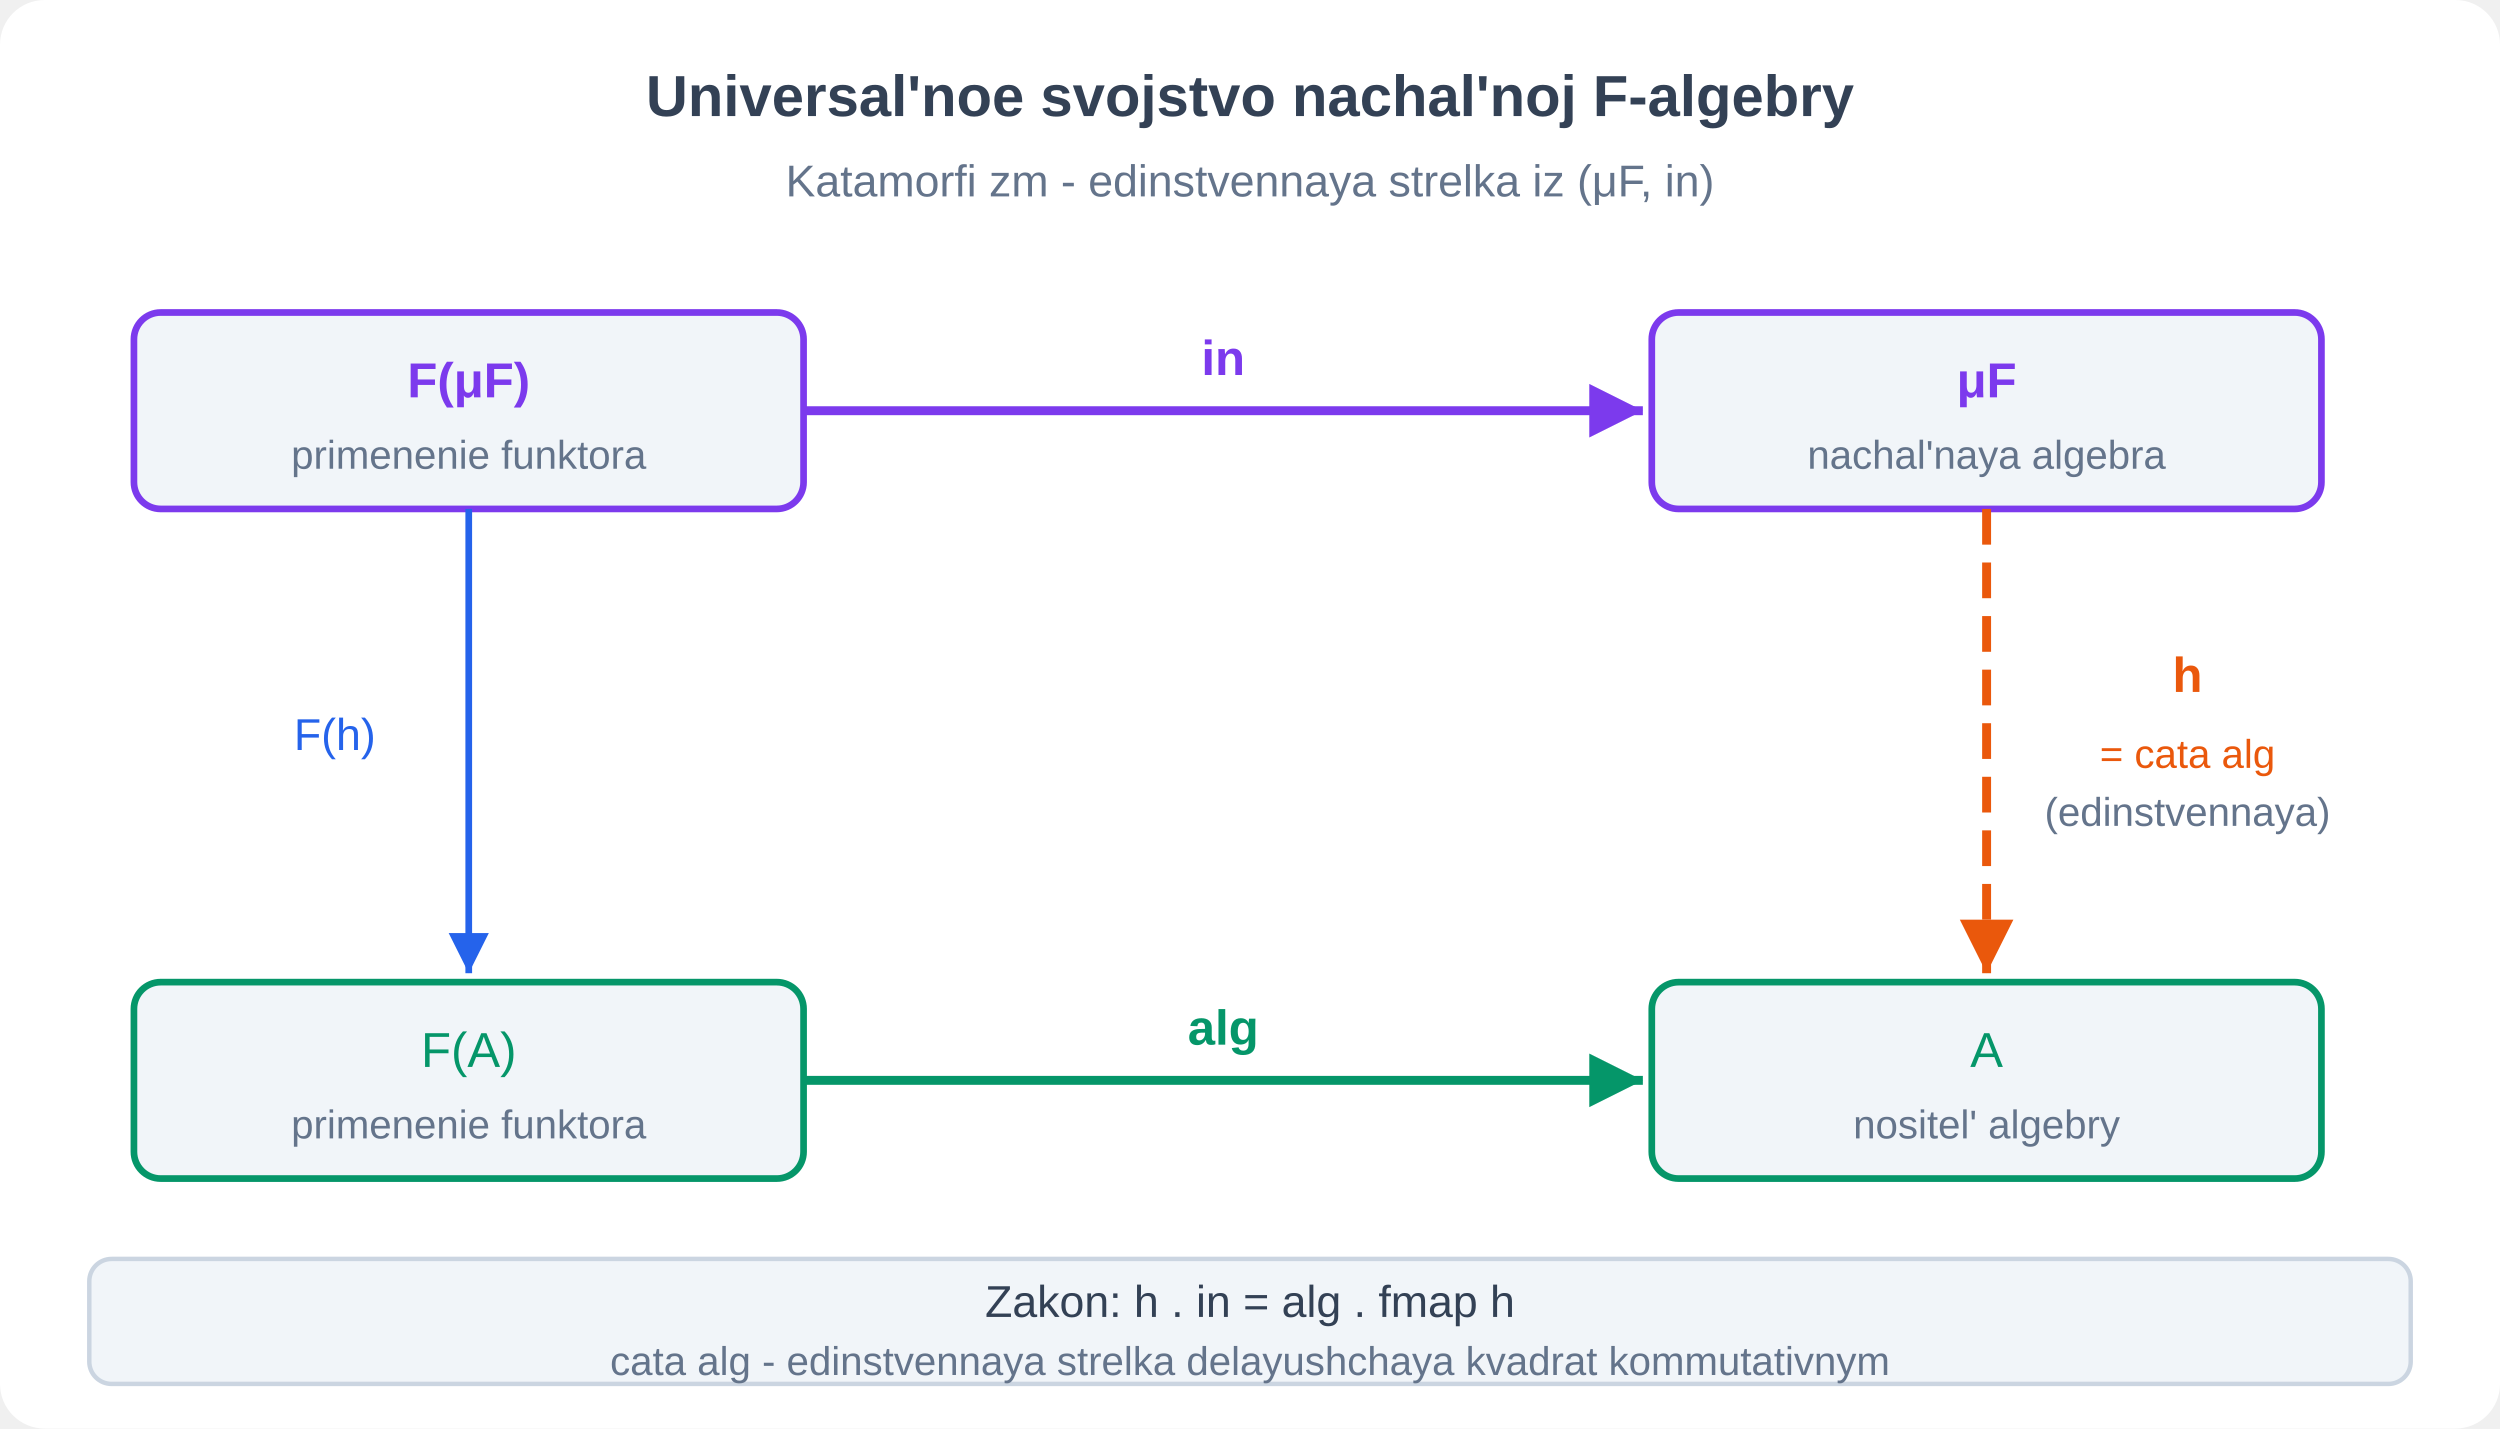
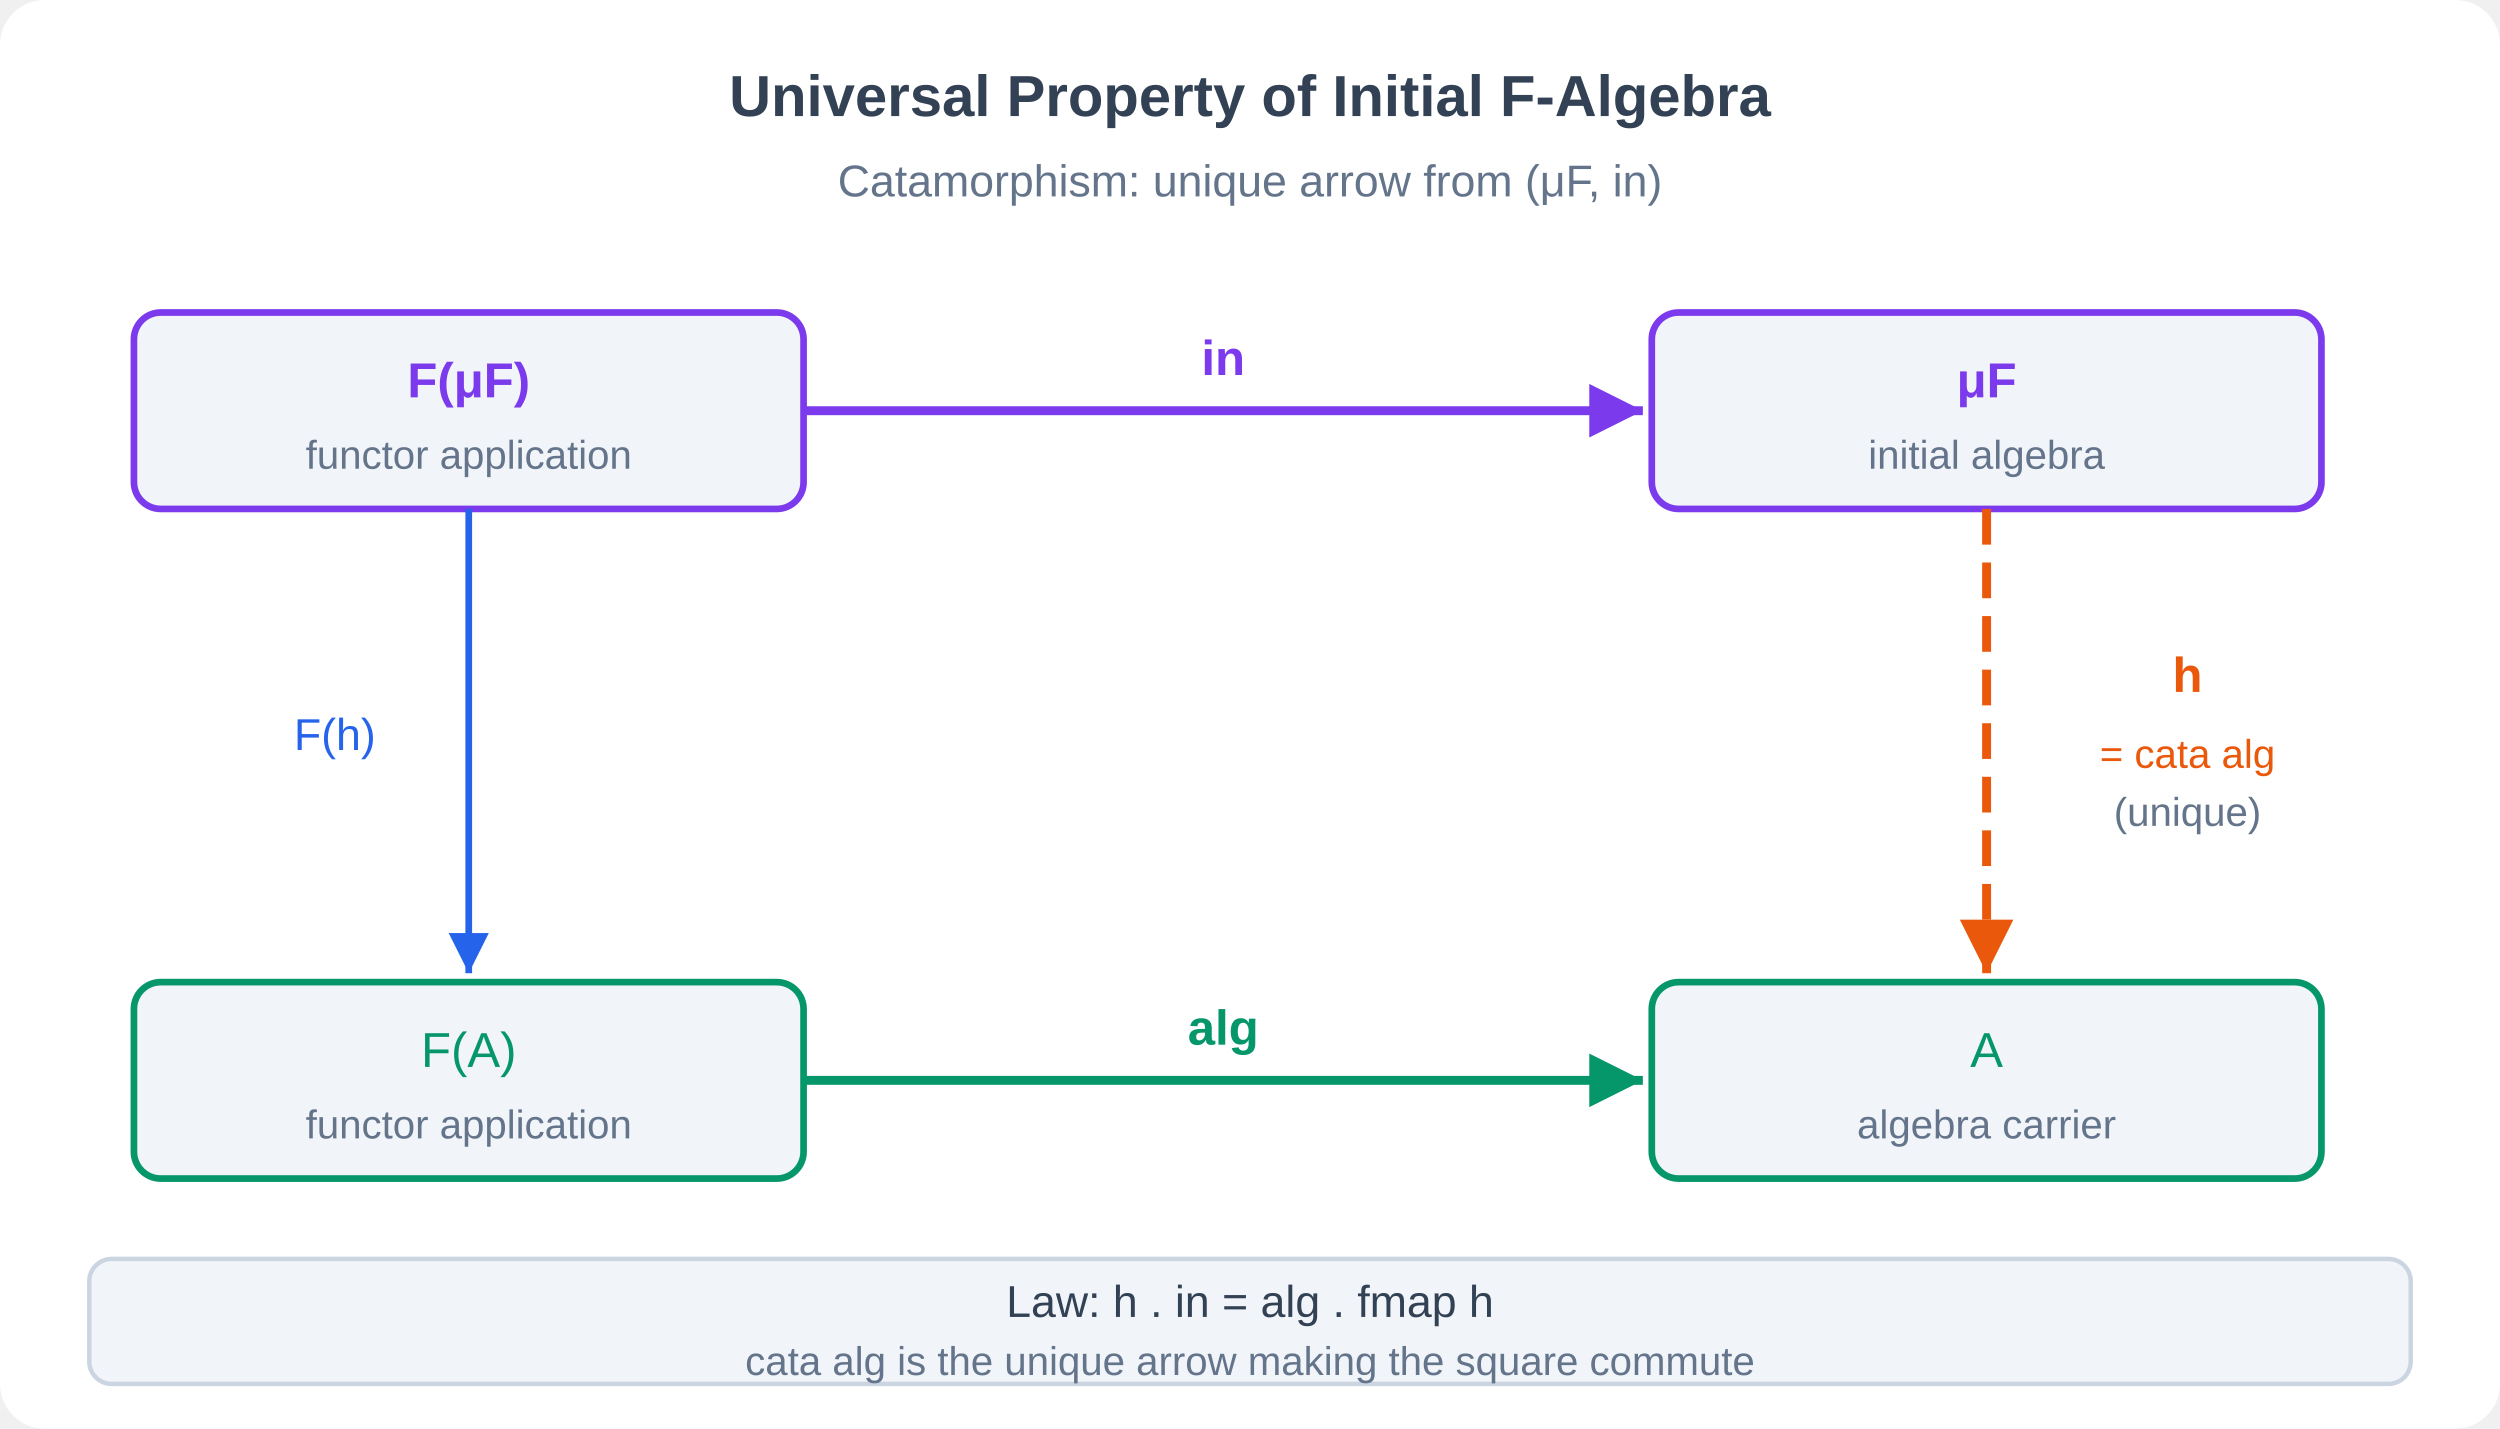
- <svg xmlns="http://www.w3.org/2000/svg" width="560" height="320" font-family="monospace,'JetBrains Mono',Arial,sans-serif">
-   <rect width="560" height="320" fill="#ffffff" rx="10" />
-   <text x="280" y="26" text-anchor="middle" font-size="13" font-weight="bold" fill="#334155">Universal'noe svojstvo nachal'noj F-algebry</text>
-   <text x="280" y="44" text-anchor="middle" font-size="10" fill="#64748b">Katamorfi zm - edinstvennaya strelka iz (μF, in)</text>
-   <rect x="30" y="70" width="150" height="44" rx="6" fill="#f1f5f9" stroke="#7c3aed" stroke-width="1.5" />
-   <text x="105" y="89" text-anchor="middle" font-size="11" font-weight="bold" fill="#7c3aed">F(μF)</text>
-   <text x="105" y="105" text-anchor="middle" font-size="9" fill="#64748b">primenenie funktora</text>
-   <rect x="370" y="70" width="150" height="44" rx="6" fill="#f1f5f9" stroke="#7c3aed" stroke-width="1.5" />
-   <text x="445" y="89" text-anchor="middle" font-size="11" font-weight="bold" fill="#7c3aed">μF</text>
-   <text x="445" y="105" text-anchor="middle" font-size="9" fill="#64748b">nachal'naya algebra</text>
-   <rect x="30" y="220" width="150" height="44" rx="6" fill="#f1f5f9" stroke="#059669" stroke-width="1.5" />
-   <text x="105" y="239" text-anchor="middle" font-size="11" fill="#059669">F(A)</text>
-   <text x="105" y="255" text-anchor="middle" font-size="9" fill="#64748b">primenenie funktora</text>
-   <rect x="370" y="220" width="150" height="44" rx="6" fill="#f1f5f9" stroke="#059669" stroke-width="1.5" />
-   <text x="445" y="239" text-anchor="middle" font-size="11" fill="#059669">A</text>
-   <text x="445" y="255" text-anchor="middle" font-size="9" fill="#64748b">nositel' algebry</text>
-   <line x1="180" y1="92" x2="368" y2="92" stroke="#7c3aed" stroke-width="2" marker-end="url(#arr1)" />
-   <text x="274" y="84" text-anchor="middle" font-size="11" font-weight="bold" fill="#7c3aed">in</text>
-   <line x1="180" y1="242" x2="368" y2="242" stroke="#059669" stroke-width="2" marker-end="url(#arr2)" />
-   <text x="274" y="234" text-anchor="middle" font-size="11" font-weight="bold" fill="#059669">alg</text>
-   <line x1="105" y1="114" x2="105" y2="218" stroke="#2563eb" stroke-width="1.5" marker-end="url(#arr3)" />
-   <text x="75" y="168" text-anchor="middle" font-size="10" fill="#2563eb">F(h)</text>
-   <line x1="445" y1="114" x2="445" y2="218" stroke="#ea580c" stroke-width="2" stroke-dasharray="8,4" marker-end="url(#arr4)" />
-   <text x="490" y="155" text-anchor="middle" font-size="11" font-weight="bold" fill="#ea580c">h</text>
-   <text x="490" y="172" text-anchor="middle" font-size="9" fill="#ea580c">= cata alg</text>
-   <text x="490" y="185" text-anchor="middle" font-size="9" fill="#64748b">(edinstvennaya)</text>
-   <rect x="20" y="282" width="520" height="28" rx="5" fill="#f1f5f9" stroke="#cbd5e1" />
-   <text x="280" y="295" text-anchor="middle" font-size="10" fill="#334155">Zakon: h . in = alg . fmap h</text>
-   <text x="280" y="308" text-anchor="middle" font-size="9" fill="#64748b">cata alg - edinstvennaya strelka delayushchaya kvadrat kommutativnym</text>
+ <svg xmlns="http://www.w3.org/2000/svg" width="560" height="320" font-family="monospace,Arial,sans-serif">
  <defs>
    <marker id="arr1" markerWidth="8" markerHeight="8" refX="6" refY="3" orient="auto">
      <path d="M0,0 L6,3 L0,6 Z" fill="#7c3aed" />
    </marker>
    <marker id="arr2" markerWidth="8" markerHeight="8" refX="6" refY="3" orient="auto">
      <path d="M0,0 L6,3 L0,6 Z" fill="#059669" />
    </marker>
    <marker id="arr3" markerWidth="8" markerHeight="8" refX="6" refY="3" orient="auto">
      <path d="M0,0 L6,3 L0,6 Z" fill="#2563eb" />
    </marker>
    <marker id="arr4" markerWidth="8" markerHeight="8" refX="6" refY="3" orient="auto">
      <path d="M0,0 L6,3 L0,6 Z" fill="#ea580c" />
    </marker>
  </defs>
+   <rect width="560" height="320" fill="#ffffff" rx="10" />
+   <text x="280" y="26" text-anchor="middle" font-size="13" font-weight="bold" fill="#334155">Universal Property of Initial F-Algebra</text>
+   <text x="280" y="44" text-anchor="middle" font-size="10" fill="#64748b">Catamorphism: unique arrow from (μF, in)</text>
+   <rect x="30" y="70" width="150" height="44" rx="6" fill="#f1f5f9" stroke="#7c3aed" stroke-width="1.5" />
+   <text x="105" y="89" text-anchor="middle" font-size="11" font-weight="bold" fill="#7c3aed">F(μF)</text>
+   <text x="105" y="105" text-anchor="middle" font-size="9" fill="#64748b">functor application</text>
+   <rect x="370" y="70" width="150" height="44" rx="6" fill="#f1f5f9" stroke="#7c3aed" stroke-width="1.5" />
+   <text x="445" y="89" text-anchor="middle" font-size="11" font-weight="bold" fill="#7c3aed">μF</text>
+   <text x="445" y="105" text-anchor="middle" font-size="9" fill="#64748b">initial algebra</text>
+   <rect x="30" y="220" width="150" height="44" rx="6" fill="#f1f5f9" stroke="#059669" stroke-width="1.5" />
+   <text x="105" y="239" text-anchor="middle" font-size="11" fill="#059669">F(A)</text>
+   <text x="105" y="255" text-anchor="middle" font-size="9" fill="#64748b">functor application</text>
+   <rect x="370" y="220" width="150" height="44" rx="6" fill="#f1f5f9" stroke="#059669" stroke-width="1.5" />
+   <text x="445" y="239" text-anchor="middle" font-size="11" fill="#059669">A</text>
+   <text x="445" y="255" text-anchor="middle" font-size="9" fill="#64748b">algebra carrier</text>
+   <line x1="180" y1="92" x2="368" y2="92" stroke="#7c3aed" stroke-width="2" marker-end="url(#arr1)" />
+   <text x="274" y="84" text-anchor="middle" font-size="11" font-weight="bold" fill="#7c3aed">in</text>
+   <line x1="180" y1="242" x2="368" y2="242" stroke="#059669" stroke-width="2" marker-end="url(#arr2)" />
+   <text x="274" y="234" text-anchor="middle" font-size="11" font-weight="bold" fill="#059669">alg</text>
+   <line x1="105" y1="114" x2="105" y2="218" stroke="#2563eb" stroke-width="1.5" marker-end="url(#arr3)" />
+   <text x="75" y="168" text-anchor="middle" font-size="10" fill="#2563eb">F(h)</text>
+   <line x1="445" y1="114" x2="445" y2="218" stroke="#ea580c" stroke-width="2" stroke-dasharray="8,4" marker-end="url(#arr4)" />
+   <text x="490" y="155" text-anchor="middle" font-size="11" font-weight="bold" fill="#ea580c">h</text>
+   <text x="490" y="172" text-anchor="middle" font-size="9" fill="#ea580c">= cata alg</text>
+   <text x="490" y="185" text-anchor="middle" font-size="9" fill="#64748b">(unique)</text>
+   <rect x="20" y="282" width="520" height="28" rx="5" fill="#f1f5f9" stroke="#cbd5e1" />
+   <text x="280" y="295" text-anchor="middle" font-size="10" fill="#334155">Law: h . in = alg . fmap h</text>
+   <text x="280" y="308" text-anchor="middle" font-size="9" fill="#64748b">cata alg is the unique arrow making the square commute</text>
</svg>
